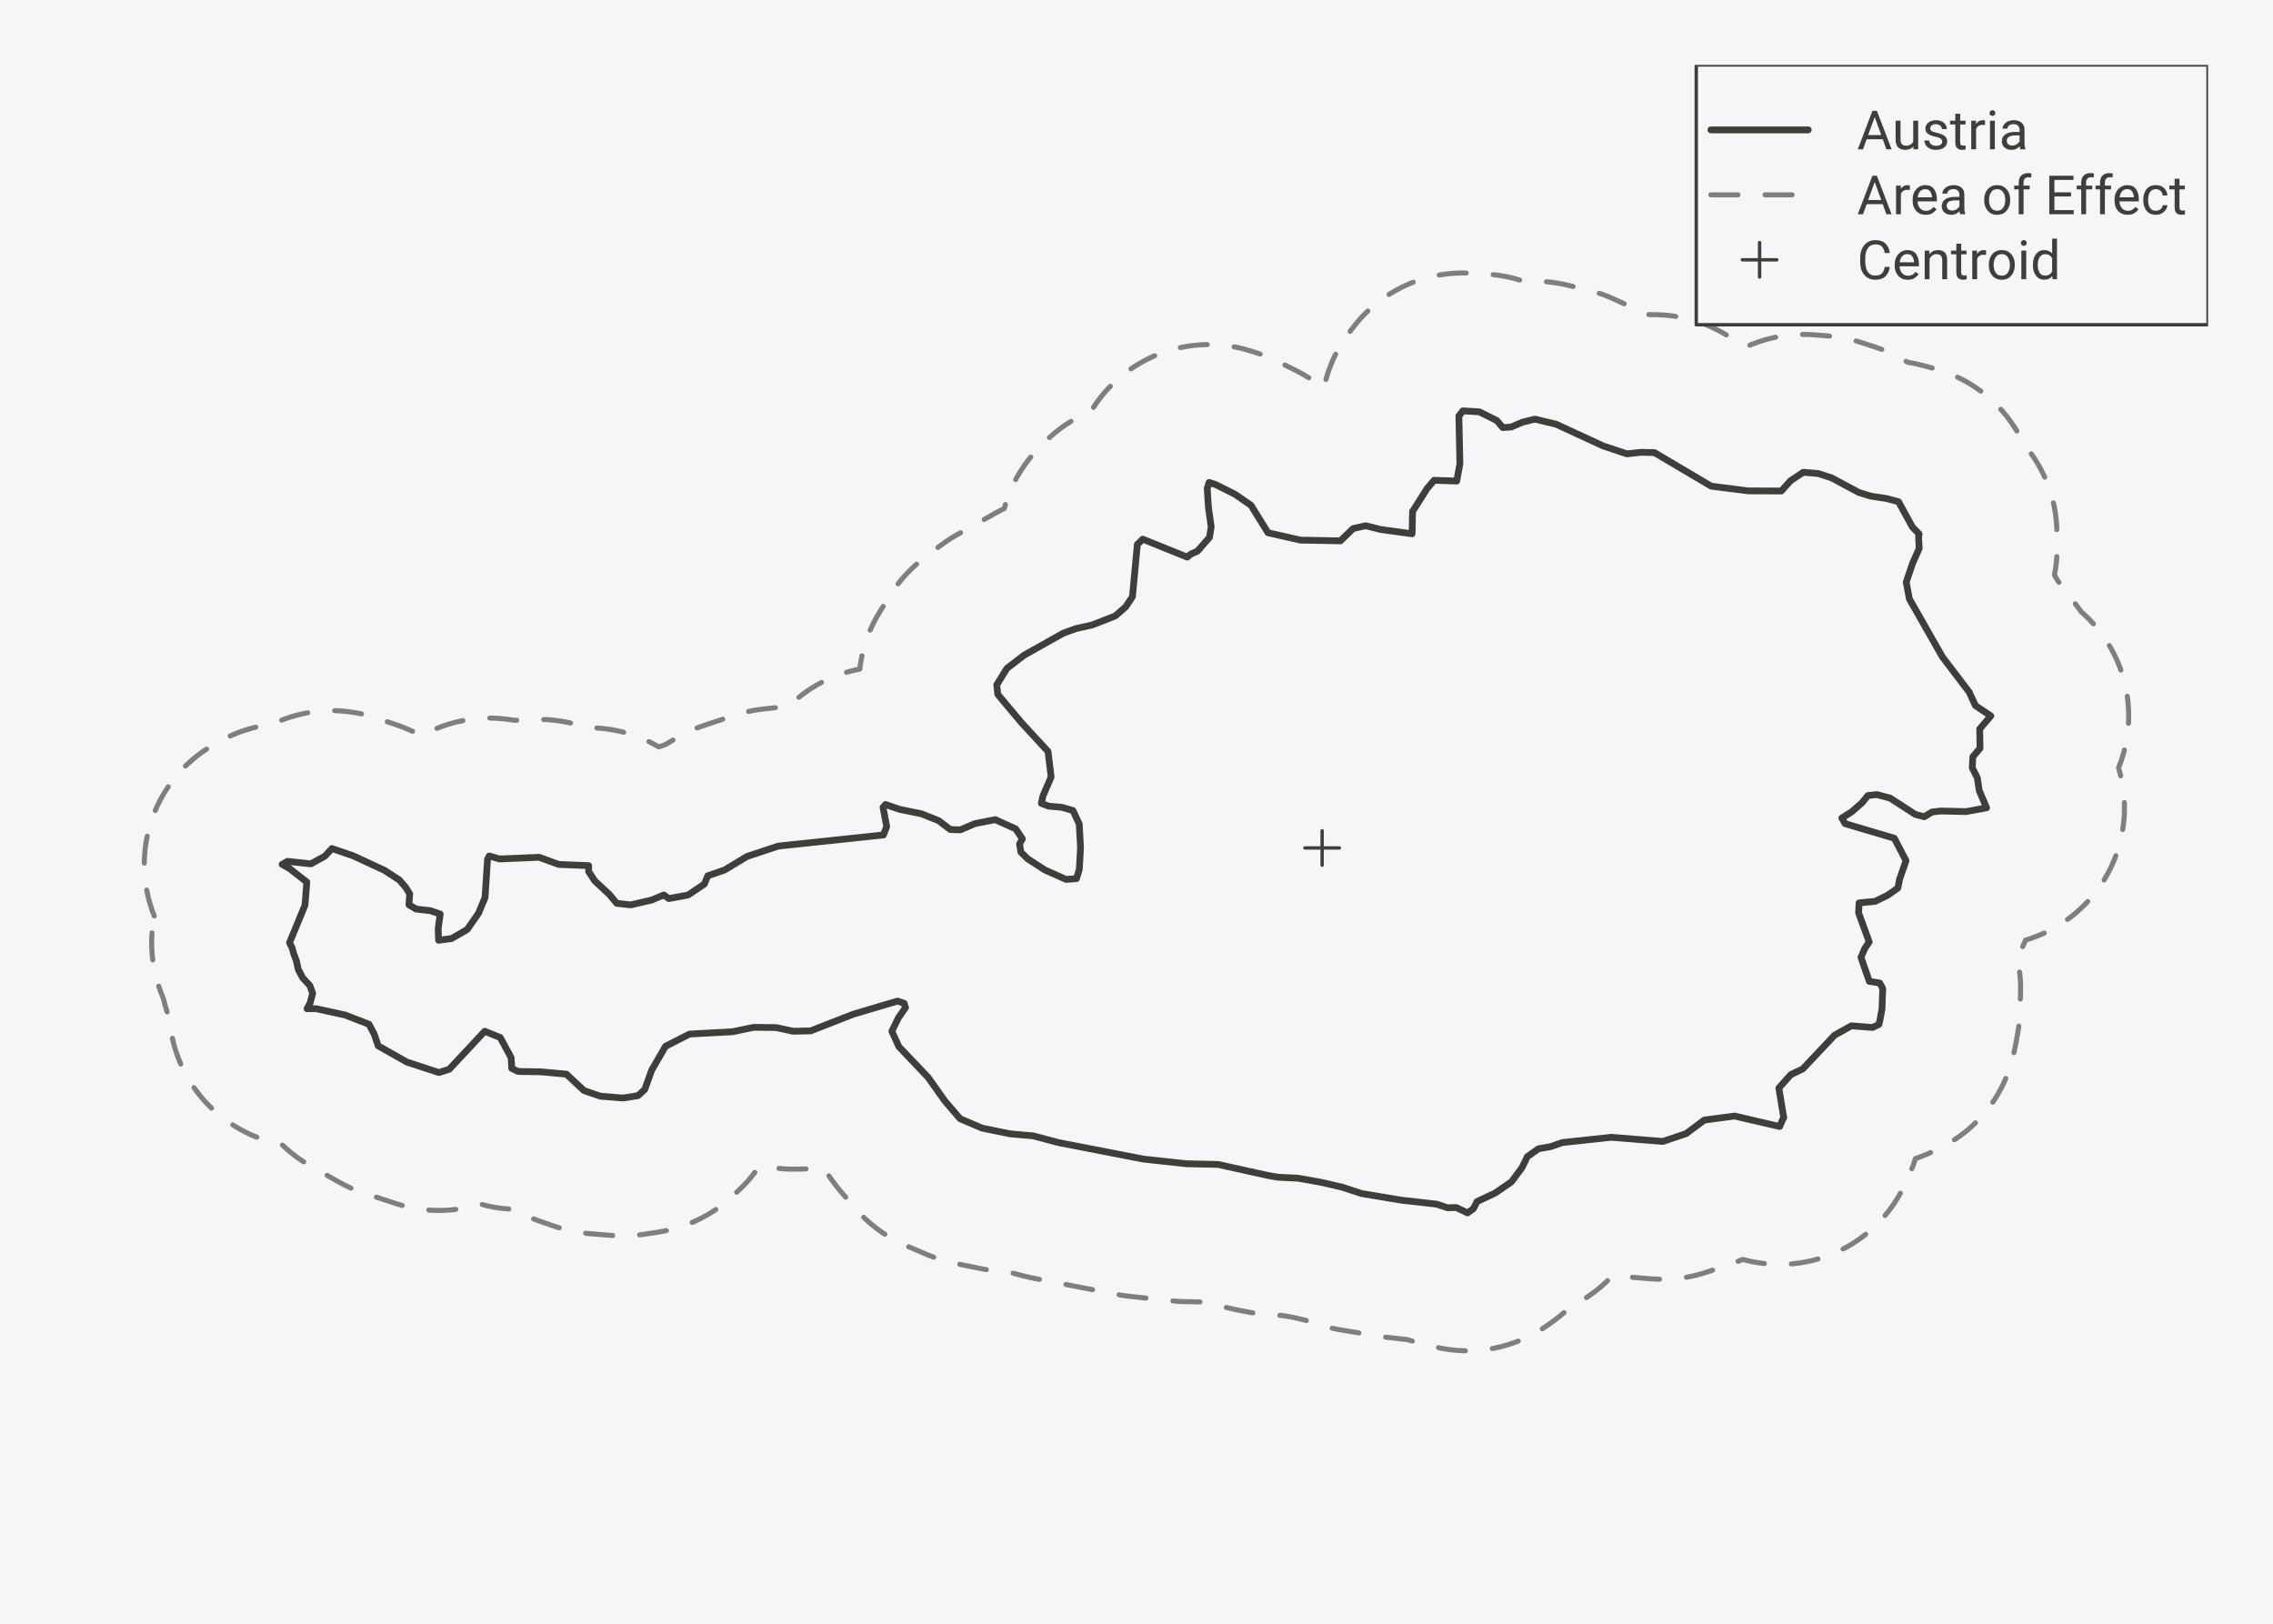
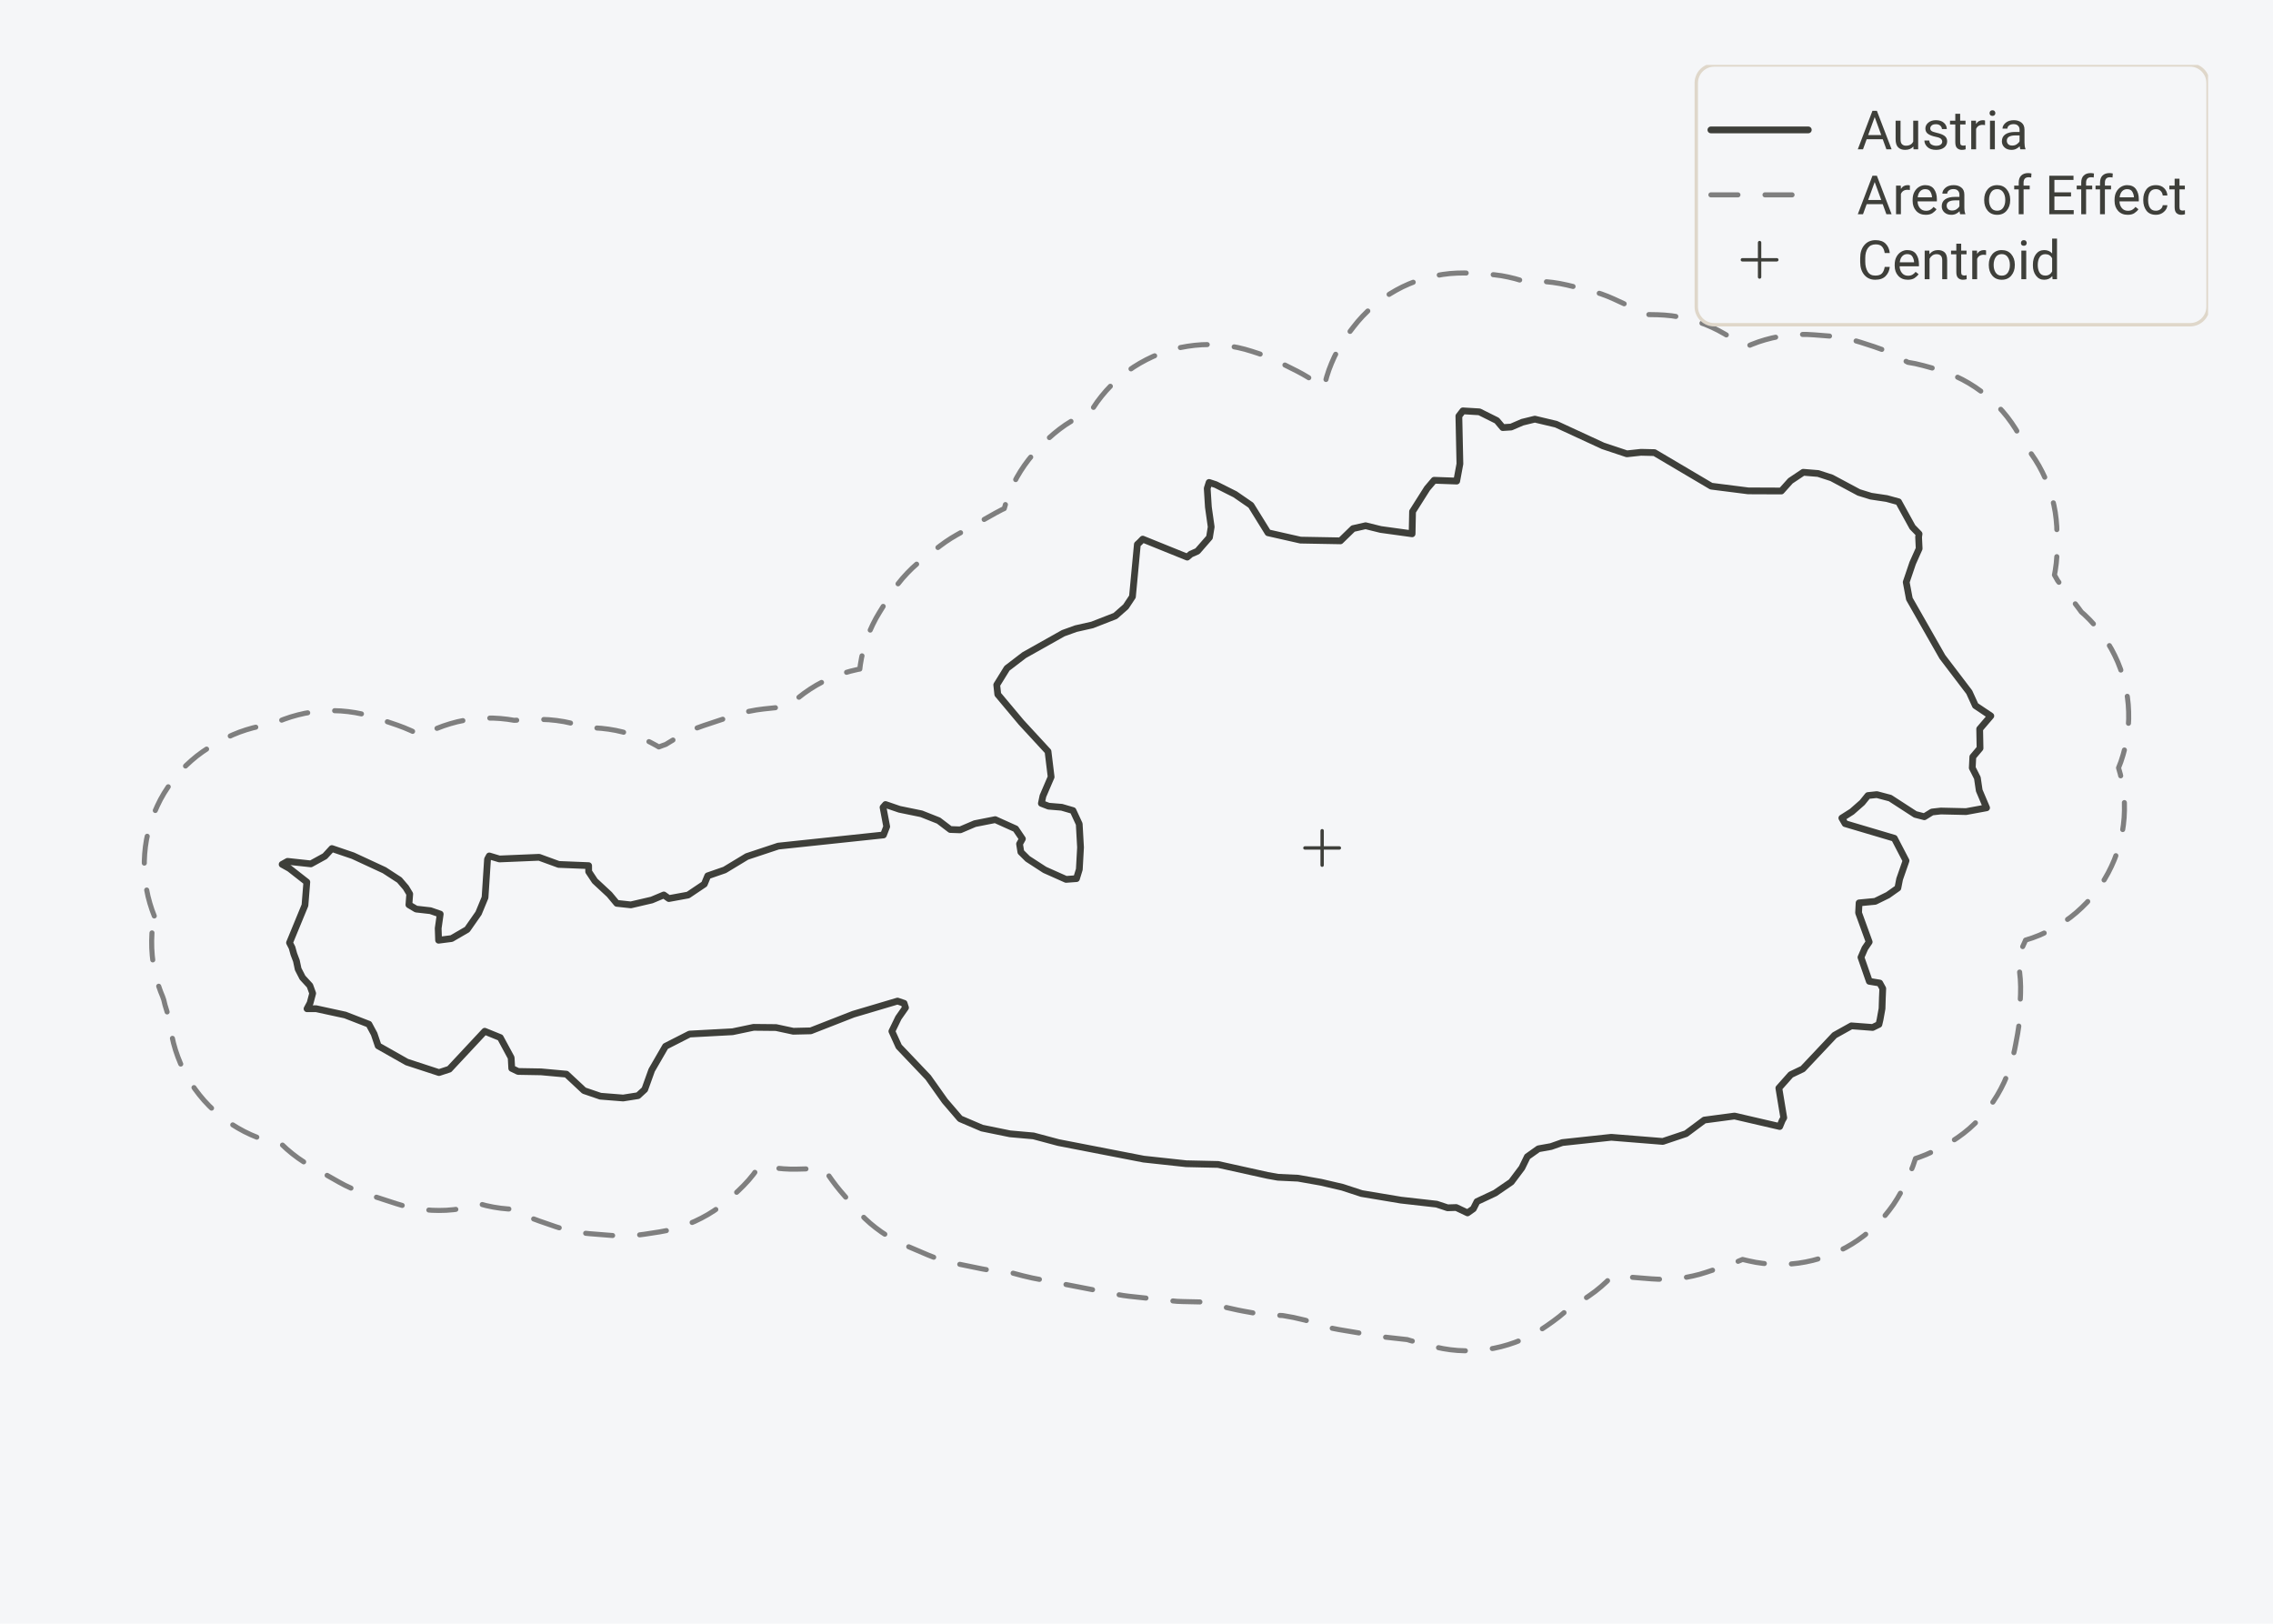
<svg xmlns="http://www.w3.org/2000/svg" width="504.00pt" height="360.00pt" viewBox="0 0 504.00 360.00">
  <g class="svglite">
    <defs>
      <style type="text/css">
    /* theme-aware-processed */
    .svglite line, .svglite polyline, .svglite polygon, .svglite path, .svglite circle {
      fill: none;
      stroke: #3E3F3A;
      stroke-linecap: round;
      stroke-linejoin: round;
      stroke-miterlimit: 10.00;
    }
    .svglite &gt; g &gt; rect {
      fill: none;
      stroke: #3E3F3A;
      stroke-linecap: round;
      stroke-linejoin: round;
      stroke-miterlimit: 10.00;
    }
    .svglite text {
      white-space: pre;
      fill: #3E3F3A;
    }
    .svglite g.glyphgroup path {
      fill: inherit;
      stroke: none;
    }
  </style>
    </defs>
    <rect width="100%" height="100%" style="stroke: none; fill: #F5F6F8;" />
    <defs>
      <clipPath id="cpMC4wMHw1MDQuMDB8MC4wMHwzNjAuMDA=">
        <rect x="0.00" y="0.00" width="504.00" height="360.00" />
      </clipPath>
    </defs>
    <g clip-path="url(#cpMC4wMHw1MDQuMDB8MC4wMHwzNjAuMDA=)">
</g>
    <defs>
      <clipPath id="cpMTQuNDB8NDg5LjYwfDE0LjQwfDM0NS42MA==">
        <rect x="14.40" y="14.40" width="475.20" height="331.20" />
      </clipPath>
    </defs>
    <g clip-path="url(#cpMTQuNDB8NDg5LjYwfDE0LjQwfDM0NS42MA==)">
      <rect class="legend-bg" x="14.40" y="14.40" width="475.20" height="331.20" style="stroke-width: 0.75; stroke: #F5F6F8; fill: #F5F6F8;" />
      <path d="M 34.21 203.08 L 33.71 201.76 L 33.23 200.26 L 32.82 198.73 L 32.50 197.18 L 32.25 195.62 L 32.09 194.05 L 32.00 192.47 L 32.00 190.89 L 32.08 189.31 L 32.24 187.73 L 32.48 186.17 L 32.81 184.62 L 33.21 183.09 L 33.69 181.59 L 34.25 180.11 L 34.89 178.66 L 35.59 177.24 L 36.37 175.87 L 37.23 174.54 L 38.14 173.25 L 39.13 172.01 L 40.18 170.82 L 41.28 169.69 L 42.45 168.62 L 43.66 167.61 L 44.93 166.67 L 46.25 165.79 L 47.61 164.98 L 48.80 164.31 L 50.20 163.57 L 51.63 162.91 L 53.09 162.32 L 54.58 161.81 L 56.10 161.37 L 57.63 161.02 L 59.18 160.74 L 60.30 160.60 L 61.46 160.07 L 62.95 159.47 L 64.47 158.95 L 66.02 158.51 L 67.58 158.15 L 69.16 157.88 L 70.76 157.69 L 72.36 157.58 L 73.97 157.56 L 75.57 157.62 L 77.17 157.77 L 78.76 158.00 L 80.33 158.31 L 81.89 158.71 L 83.42 159.18 L 88.10 160.77 L 89.62 161.34 L 91.10 161.97 L 93.55 163.11 L 93.93 162.89 L 95.36 162.16 L 96.82 161.51 L 98.32 160.94 L 99.84 160.45 L 101.39 160.03 L 102.96 159.70 L 104.54 159.46 L 106.13 159.29 L 107.73 159.21 L 109.33 159.21 L 110.93 159.30 L 112.52 159.47 L 114.00 159.70 L 118.27 159.52 L 119.98 159.50 L 121.70 159.57 L 123.40 159.74 L 125.10 160.00 L 126.77 160.36 L 128.43 160.81 L 129.87 161.29 L 131.75 161.37 L 133.36 161.48 L 134.96 161.67 L 136.54 161.94 L 138.11 162.30 L 139.66 162.74 L 141.18 163.26 L 142.68 163.86 L 144.14 164.54 L 145.56 165.30 L 146.08 165.61 L 146.93 165.29 L 147.61 165.05 L 149.77 163.74 L 151.26 162.90 L 152.80 162.14 L 154.37 161.46 L 155.98 160.88 L 162.93 158.57 L 164.51 158.10 L 166.11 157.70 L 167.72 157.40 L 169.35 157.18 L 174.90 156.60 L 175.75 155.78 L 176.99 154.71 L 178.28 153.71 L 179.63 152.78 L 181.02 151.92 L 182.46 151.14 L 183.94 150.43 L 185.45 149.81 L 186.99 149.27 L 188.56 148.81 L 190.16 148.43 L 190.65 148.34 L 190.77 147.36 L 191.04 145.82 L 191.38 144.31 L 191.80 142.81 L 192.30 141.33 L 192.87 139.89 L 193.52 138.47 L 194.23 137.09 L 195.02 135.75 L 197.29 132.08 L 198.16 130.75 L 199.10 129.47 L 200.10 128.24 L 201.17 127.06 L 202.29 125.94 L 203.47 124.88 L 204.71 123.88 L 208.53 120.96 L 209.69 120.12 L 210.89 119.33 L 212.12 118.60 L 220.77 113.73 L 222.25 112.95 L 222.68 112.76 L 223.00 111.64 L 223.50 110.14 L 224.09 108.68 L 224.74 107.24 L 225.47 105.84 L 226.28 104.48 L 227.15 103.17 L 228.09 101.90 L 229.09 100.68 L 230.15 99.51 L 231.27 98.41 L 231.43 98.25 L 232.55 97.14 L 233.74 96.10 L 234.97 95.12 L 236.25 94.20 L 237.58 93.36 L 238.95 92.58 L 240.35 91.87 L 241.80 91.23 L 241.93 91.18 L 242.38 90.44 L 243.28 89.11 L 244.26 87.83 L 245.30 86.60 L 246.40 85.43 L 247.56 84.32 L 248.78 83.27 L 250.05 82.29 L 251.38 81.37 L 252.75 80.53 L 254.16 79.76 L 255.61 79.06 L 257.09 78.44 L 258.61 77.90 L 260.15 77.44 L 261.71 77.06 L 263.30 76.77 L 264.89 76.56 L 266.49 76.43 L 268.10 76.39 L 269.71 76.43 L 271.31 76.56 L 272.91 76.77 L 274.49 77.06 L 276.05 77.44 L 277.60 77.90 L 279.07 78.38 L 280.50 78.89 L 281.91 79.47 L 283.29 80.12 L 287.60 82.28 L 288.83 82.94 L 290.04 83.65 L 291.21 84.42 L 293.55 86.03 L 293.77 85.05 L 294.18 83.51 L 294.67 82.00 L 295.25 80.52 L 295.89 79.07 L 296.62 77.66 L 297.41 76.28 L 298.27 74.95 L 299.21 73.66 L 300.10 72.50 L 301.09 71.27 L 302.14 70.10 L 303.25 68.99 L 304.41 67.93 L 305.63 66.93 L 306.90 66.00 L 308.21 65.14 L 309.57 64.34 L 310.96 63.61 L 312.39 62.96 L 313.85 62.38 L 315.34 61.88 L 316.86 61.45 L 318.39 61.11 L 319.94 60.84 L 321.50 60.65 L 323.07 60.55 L 324.65 60.52 L 326.22 60.57 L 329.88 60.79 L 331.40 60.93 L 332.93 61.13 L 334.43 61.42 L 335.93 61.78 L 337.40 62.21 L 338.06 62.44 L 339.40 62.37 L 341.03 62.36 L 342.65 62.44 L 344.26 62.61 L 345.86 62.86 L 347.45 63.19 L 352.16 64.32 L 353.62 64.71 L 355.06 65.17 L 356.47 65.70 L 357.86 66.30 L 365.30 69.74 L 367.53 69.78 L 369.09 69.86 L 370.64 70.01 L 372.19 70.25 L 373.72 70.56 L 375.24 70.95 L 376.73 71.42 L 378.19 71.96 L 379.63 72.58 L 381.03 73.27 L 382.40 74.03 L 387.22 76.87 L 388.39 76.37 L 389.87 75.81 L 391.37 75.34 L 392.89 74.94 L 394.43 74.62 L 395.98 74.39 L 397.55 74.23 L 399.12 74.15 L 400.69 74.15 L 402.26 74.24 L 405.56 74.50 L 407.34 74.69 L 409.11 74.99 L 410.86 75.39 L 412.59 75.90 L 415.58 76.87 L 417.29 77.48 L 418.95 78.19 L 420.57 79.00 L 423.05 80.33 L 424.68 80.62 L 426.46 81.05 L 429.07 81.77 L 430.63 82.25 L 432.17 82.80 L 433.67 83.44 L 435.14 84.16 L 436.56 84.95 L 437.94 85.82 L 439.27 86.76 L 440.55 87.77 L 441.78 88.85 L 442.94 89.99 L 444.05 91.20 L 445.09 92.46 L 446.05 93.77 L 446.95 95.13 L 447.77 96.54 L 449.05 98.86 L 449.47 99.36 L 450.41 100.62 L 451.29 101.92 L 452.10 103.26 L 452.84 104.65 L 453.51 106.07 L 454.10 107.52 L 454.62 109.00 L 455.07 110.51 L 455.43 112.04 L 455.72 113.58 L 455.92 115.14 L 456.05 116.70 L 456.09 118.27 L 456.06 119.81 L 456.08 120.15 L 456.11 121.74 L 456.07 123.33 L 455.94 124.91 L 455.72 126.49 L 455.54 127.48 L 456.25 128.73 L 460.97 134.94 L 461.51 135.68 L 462.23 136.31 L 463.38 137.44 L 464.47 138.63 L 465.50 139.87 L 466.46 141.17 L 467.36 142.52 L 468.18 143.91 L 468.92 145.34 L 469.59 146.81 L 470.18 148.31 L 470.69 149.85 L 471.12 151.40 L 471.46 152.98 L 471.72 154.57 L 471.90 156.18 L 471.99 157.79 L 472.00 159.41 L 471.92 161.02 L 471.76 162.63 L 471.51 164.22 L 471.18 165.80 L 470.76 167.36 L 470.27 168.90 L 469.75 170.24 L 470.16 171.69 L 470.50 173.27 L 470.77 174.86 L 470.95 176.46 L 471.05 178.06 L 471.06 179.68 L 470.99 181.28 L 470.83 182.89 L 470.59 184.48 L 470.26 186.06 L 469.86 187.62 L 469.37 189.15 L 468.80 190.66 L 468.15 192.13 L 467.43 193.57 L 466.63 194.97 L 465.75 196.33 L 464.81 197.63 L 463.80 198.89 L 462.73 200.09 L 461.59 201.23 L 460.40 202.31 L 459.15 203.33 L 457.84 204.28 L 456.49 205.15 L 455.10 205.96 L 453.66 206.69 L 452.19 207.35 L 450.69 207.93 L 449.16 208.42 L 449.13 208.43 L 449.01 208.74 L 448.37 210.15 L 447.66 211.53 L 447.25 212.25 L 447.56 213.78 L 447.81 215.44 L 447.97 217.10 L 448.04 218.78 L 448.02 220.45 L 447.93 222.41 L 447.87 224.50 L 447.79 226.06 L 447.62 227.61 L 447.38 229.16 L 446.93 231.59 L 446.70 232.75 L 446.45 233.82 L 446.06 235.39 L 445.58 236.94 L 445.02 238.46 L 444.38 239.95 L 443.66 241.40 L 442.87 242.81 L 442.00 244.18 L 441.06 245.50 L 440.05 246.77 L 438.98 247.98 L 437.84 249.13 L 436.65 250.23 L 435.40 251.25 L 434.09 252.21 L 432.74 253.10 L 431.34 253.92 L 429.90 254.66 L 428.51 255.34 L 427.04 256.00 L 425.54 256.58 L 424.73 256.85 L 424.68 256.99 L 424.17 258.50 L 423.57 259.98 L 422.90 261.42 L 422.83 261.55 L 422.21 262.94 L 421.49 264.35 L 420.69 265.73 L 419.83 267.07 L 418.89 268.35 L 417.90 269.59 L 416.83 270.77 L 415.71 271.90 L 414.53 272.97 L 413.30 273.97 L 412.01 274.91 L 410.68 275.78 L 409.31 276.58 L 407.89 277.30 L 406.44 277.96 L 404.96 278.53 L 403.45 279.03 L 401.92 279.45 L 400.36 279.79 L 398.80 280.05 L 397.22 280.22 L 395.63 280.32 L 394.04 280.33 L 392.45 280.26 L 390.87 280.10 L 389.29 279.87 L 387.74 279.55 L 386.38 279.23 L 385.06 279.79 L 383.53 280.35 L 378.36 282.07 L 376.89 282.52 L 375.40 282.89 L 373.90 283.19 L 372.38 283.42 L 370.85 283.56 L 369.32 283.63 L 367.78 283.62 L 366.25 283.54 L 357.68 282.85 L 357.49 282.87 L 357.43 282.94 L 356.26 284.13 L 355.02 285.25 L 353.73 286.30 L 352.37 287.28 L 348.78 289.74 L 347.41 290.63 L 346.95 290.90 L 345.73 291.92 L 344.42 292.91 L 343.14 293.82 L 341.79 294.73 L 340.39 295.56 L 338.96 296.32 L 337.48 297.00 L 335.97 297.60 L 334.43 298.12 L 332.87 298.56 L 331.28 298.92 L 329.68 299.19 L 328.06 299.37 L 326.44 299.47 L 324.82 299.48 L 323.19 299.41 L 321.58 299.25 L 319.97 299.00 L 318.38 298.67 L 316.81 298.25 L 315.66 297.88 L 314.31 297.62 L 312.81 297.24 L 312.02 297.00 L 307.25 296.47 L 305.60 296.24 L 296.87 294.78 L 295.34 294.48 L 293.83 294.11 L 292.34 293.66 L 289.42 292.70 L 286.79 292.09 L 284.43 291.67 L 281.91 291.55 L 279.92 291.39 L 277.95 291.10 L 275.67 290.69 L 274.45 290.45 L 266.40 288.66 L 262.32 288.57 L 261.03 288.52 L 259.74 288.40 L 250.31 287.39 L 249.04 287.22 L 247.77 287.00 L 228.87 283.34 L 226.78 282.85 L 223.81 282.06 L 221.27 281.84 L 219.55 281.64 L 217.84 281.34 L 211.63 280.07 L 210.11 279.72 L 208.62 279.29 L 207.15 278.79 L 205.71 278.22 L 200.86 276.15 L 199.45 275.50 L 198.07 274.78 L 196.73 273.99 L 195.44 273.14 L 194.19 272.22 L 192.98 271.24 L 191.83 270.20 L 190.73 269.10 L 189.69 267.95 L 186.31 264.02 L 185.42 262.92 L 184.57 261.79 L 182.58 258.98 L 182.04 259.03 L 180.53 259.11 L 176.67 259.21 L 175.23 259.21 L 173.79 259.14 L 172.35 259.01 L 170.93 258.81 L 169.51 258.54 L 169.42 258.52 L 168.72 258.67 L 168.21 258.76 L 167.98 259.11 L 167.01 260.42 L 165.98 261.67 L 164.87 262.86 L 163.71 264.00 L 162.22 265.37 L 160.99 266.46 L 159.70 267.47 L 158.35 268.41 L 156.96 269.28 L 155.52 270.07 L 154.05 270.79 L 152.53 271.42 L 150.99 271.98 L 149.42 272.44 L 147.82 272.83 L 146.21 273.13 L 142.91 273.64 L 141.13 273.87 L 139.35 273.99 L 137.56 274.01 L 135.77 273.92 L 130.73 273.52 L 129.20 273.36 L 127.68 273.13 L 126.18 272.81 L 124.69 272.43 L 123.22 271.97 L 119.60 270.72 L 118.09 270.16 L 116.62 269.52 L 115.18 268.81 L 113.92 268.10 L 112.66 268.04 L 111.04 267.88 L 109.42 267.63 L 107.82 267.30 L 106.52 266.95 L 105.29 267.32 L 103.73 267.70 L 102.15 267.99 L 100.55 268.20 L 98.95 268.33 L 97.35 268.37 L 95.74 268.33 L 94.14 268.20 L 92.55 267.99 L 90.97 267.70 L 89.40 267.32 L 87.86 266.86 L 80.73 264.54 L 79.29 264.03 L 77.87 263.44 L 76.49 262.79 L 75.14 262.07 L 68.79 258.47 L 67.42 257.65 L 66.10 256.76 L 64.83 255.80 L 63.61 254.78 L 62.44 253.69 L 62.43 253.68 L 61.76 253.56 L 60.19 253.19 L 58.64 252.73 L 57.11 252.19 L 55.62 251.57 L 54.16 250.87 L 52.74 250.09 L 51.36 249.24 L 50.03 248.32 L 48.75 247.33 L 47.53 246.28 L 46.36 245.16 L 45.25 243.98 L 44.21 242.74 L 43.23 241.45 L 42.32 240.11 L 41.49 238.73 L 40.73 237.30 L 40.04 235.83 L 39.44 234.33 L 38.91 232.80 L 38.47 231.25 L 38.11 229.67 L 37.83 228.08 L 37.64 226.47 L 37.60 225.90 L 37.59 225.87 L 37.05 224.34 L 36.58 222.79 L 36.31 221.67 L 36.10 221.07 L 36.08 221.00 L 35.61 219.84 L 35.06 218.29 L 34.61 216.71 L 34.24 215.11 L 33.95 213.49 L 33.76 211.85 L 33.65 210.21 L 33.63 208.57 L 33.69 206.93 L 33.85 205.29 L 34.09 203.66 L 34.21 203.08 Z" style="fill-rule: evenodd; stroke-width: 1.12; stroke: #7F7F7F; stroke-dasharray: 6.00,6.00;" />
      <path d="M 64.76 210.11 L 64.20 209.01 L 67.62 200.71 L 68.03 195.56 L 64.17 192.54 L 62.56 191.64 L 63.76 190.97 L 68.93 191.53 L 72.03 189.83 L 73.59 188.13 L 78.27 189.72 L 85.22 192.94 L 88.56 195.11 L 90.00 196.79 L 90.85 198.20 L 90.67 200.60 L 92.27 201.55 L 95.45 201.91 L 97.61 202.66 L 97.16 205.82 L 97.25 208.46 L 100.13 208.09 L 103.59 206.08 L 106.11 202.47 L 107.55 198.99 L 108.10 190.49 L 108.49 189.77 L 110.73 190.44 L 119.55 190.07 L 123.88 191.65 L 130.52 191.92 L 130.53 193.25 L 131.90 195.32 L 135.13 198.32 L 136.76 200.28 L 139.88 200.62 L 144.52 199.54 L 147.19 198.42 L 148.31 199.22 L 152.57 198.44 L 156.17 196.02 L 156.93 194.18 L 160.68 192.88 L 165.61 189.90 L 172.57 187.59 L 195.89 185.12 L 196.61 183.26 L 195.80 179.00 L 196.35 178.37 L 199.44 179.43 L 204.31 180.43 L 208.12 181.94 L 210.71 183.91 L 212.92 183.99 L 216.16 182.61 L 220.67 181.72 L 225.20 183.76 L 226.70 185.98 L 226.07 187.11 L 226.36 188.91 L 227.87 190.41 L 231.65 192.86 L 236.38 194.97 L 238.69 194.80 L 239.32 192.75 L 239.59 187.88 L 239.30 182.69 L 237.92 179.71 L 235.42 178.98 L 232.51 178.74 L 230.91 178.12 L 231.25 176.49 L 233.07 172.26 L 232.38 166.60 L 226.45 160.17 L 221.24 153.95 L 221.01 151.84 L 223.28 148.17 L 227.10 145.25 L 235.75 140.39 L 238.54 139.38 L 242.17 138.56 L 247.30 136.56 L 249.63 134.51 L 251.10 132.29 L 252.19 120.70 L 252.72 120.21 L 253.38 119.53 L 263.25 123.52 L 264.02 122.86 L 265.51 122.21 L 268.18 119.15 L 268.56 116.82 L 267.94 112.43 L 267.68 108.28 L 268.10 106.96 L 269.57 107.44 L 273.87 109.60 L 277.38 112.02 L 281.16 118.12 L 288.37 119.75 L 297.22 119.91 L 300.02 117.19 L 302.80 116.56 L 306.15 117.39 L 313.11 118.35 L 313.21 113.41 L 316.45 108.29 L 317.99 106.48 L 323.00 106.66 L 323.71 102.84 L 323.48 92.25 L 324.37 91.09 L 328.03 91.31 L 331.90 93.24 L 333.21 94.80 L 335.07 94.68 L 337.55 93.61 L 340.33 92.93 L 345.04 94.05 L 355.45 98.86 L 360.73 100.62 L 363.86 100.28 L 366.85 100.35 L 379.44 107.79 L 387.64 108.83 L 394.98 108.86 L 397.00 106.61 L 399.84 104.71 L 403.14 104.98 L 406.13 105.95 L 412.17 109.18 L 414.86 110.01 L 418.35 110.53 L 420.97 111.25 L 424.06 116.87 L 425.52 118.37 L 425.42 119.07 L 425.54 121.63 L 424.10 124.85 L 422.67 129.07 L 423.37 132.78 L 430.69 145.63 L 436.65 153.46 L 438.01 156.44 L 441.43 158.73 L 438.96 161.62 L 439.04 165.90 L 437.44 167.80 L 437.32 170.25 L 438.45 172.48 L 438.86 175.26 L 440.49 179.10 L 435.94 179.94 L 430.35 179.81 L 428.39 180.03 L 426.69 181.08 L 424.68 180.56 L 419.11 176.95 L 416.16 176.17 L 414.18 176.38 L 412.91 177.95 L 410.62 179.96 L 408.40 181.37 L 409.12 182.61 L 420.04 185.85 L 422.63 190.83 L 421.21 194.90 L 420.82 196.89 L 418.60 198.46 L 415.79 199.84 L 412.22 200.18 L 412.11 202.38 L 414.46 208.84 L 413.51 210.24 L 412.64 212.25 L 414.49 217.57 L 416.80 217.95 L 417.47 219.17 L 417.38 221.32 L 417.31 223.62 L 416.87 226.05 L 416.62 227.12 L 415.23 227.80 L 410.51 227.44 L 406.78 229.52 L 399.74 236.99 L 397.08 238.26 L 394.43 241.24 L 395.52 247.82 L 395.18 248.41 L 394.62 249.76 L 384.61 247.44 L 384.28 247.48 L 377.90 248.33 L 373.86 251.34 L 368.70 253.07 L 357.27 252.15 L 346.41 253.32 L 343.91 254.20 L 341.12 254.70 L 338.66 256.45 L 337.45 258.93 L 335.10 262.06 L 331.51 264.52 L 327.50 266.40 L 326.69 268.00 L 325.40 268.91 L 322.89 267.72 L 320.98 267.78 L 318.54 266.97 L 310.64 266.08 L 301.91 264.62 L 297.67 263.23 L 292.91 262.12 L 287.83 261.22 L 283.36 261.01 L 281.07 260.60 L 270.09 258.17 L 263.02 258.01 L 253.59 256.99 L 234.69 253.32 L 229.15 251.84 L 223.95 251.38 L 217.74 250.11 L 212.89 248.04 L 209.51 244.10 L 205.80 238.87 L 199.30 232.04 L 197.76 228.64 L 199.21 225.65 L 200.78 223.41 L 200.47 222.44 L 199.01 221.95 L 189.20 224.86 L 179.76 228.55 L 175.90 228.64 L 172.07 227.82 L 167.10 227.77 L 162.42 228.75 L 152.90 229.26 L 147.56 231.98 L 144.50 237.27 L 142.96 241.55 L 141.47 242.92 L 138.17 243.44 L 133.13 243.04 L 129.50 241.80 L 125.59 238.15 L 119.98 237.64 L 114.88 237.55 L 113.47 236.87 L 113.34 234.50 L 110.93 230.04 L 107.48 228.64 L 99.63 237.05 L 97.34 237.80 L 90.21 235.47 L 83.85 231.87 L 82.96 229.24 L 81.80 227.08 L 76.54 225.04 L 70.09 223.64 L 68.08 223.65 L 68.76 222.38 L 69.33 220.23 L 68.71 218.52 L 67.08 216.75 L 66.11 214.86 L 65.72 213.02 L 65.15 211.52 L 64.76 210.11 Z" style="fill-rule: evenodd; stroke-width: 1.50;" />
      <line x1="289.34" y1="188.00" x2="296.98" y2="188.00" style="stroke-width: 0.75;" />
      <line x1="293.16" y1="191.82" x2="293.16" y2="184.18" style="stroke-width: 0.75;" />
-       <rect class="legend-bg" x="376.12" y="14.40" width="113.48" height="57.60" style="stroke-width: 0.75; fill: #F5F6F8;" />
+       <rect rx="4" class="legend-bg" x="376.12" y="14.40" width="113.48" height="57.60" style="stroke-width: 0.75; stroke: #DFD7CA; fill: #F5F6F8;" />
      <line x1="379.36" y1="28.80" x2="400.96" y2="28.80" style="stroke-width: 1.50;" />
      <line x1="379.36" y1="43.20" x2="400.96" y2="43.20" style="stroke-width: 1.12; stroke: #7F7F7F; stroke-dasharray: 6.00,6.00;" />
      <line x1="386.34" y1="57.60" x2="393.98" y2="57.60" style="stroke-width: 0.75;" />
      <line x1="390.16" y1="61.42" x2="390.16" y2="53.78" style="stroke-width: 0.75;" />
      <text x="411.76" y="33.10" style="font-size: 12.00px; font-family: &quot;Roboto&quot;, -apple-system, BlinkMacSystemFont, &quot;Segoe UI&quot;, system-ui, sans-serif;" textLength="37.34px" lengthAdjust="spacingAndGlyphs">Austria</text>
      <text x="411.76" y="47.50" style="font-size: 12.00px; font-family: &quot;Roboto&quot;, -apple-system, BlinkMacSystemFont, &quot;Segoe UI&quot;, system-ui, sans-serif;" textLength="72.44px" lengthAdjust="spacingAndGlyphs">Area of Effect</text>
      <text x="411.76" y="61.90" style="font-size: 12.00px; font-family: &quot;Roboto&quot;, -apple-system, BlinkMacSystemFont, &quot;Segoe UI&quot;, system-ui, sans-serif;" textLength="45.36px" lengthAdjust="spacingAndGlyphs">Centroid</text>
    </g>
  </g>
</svg>
